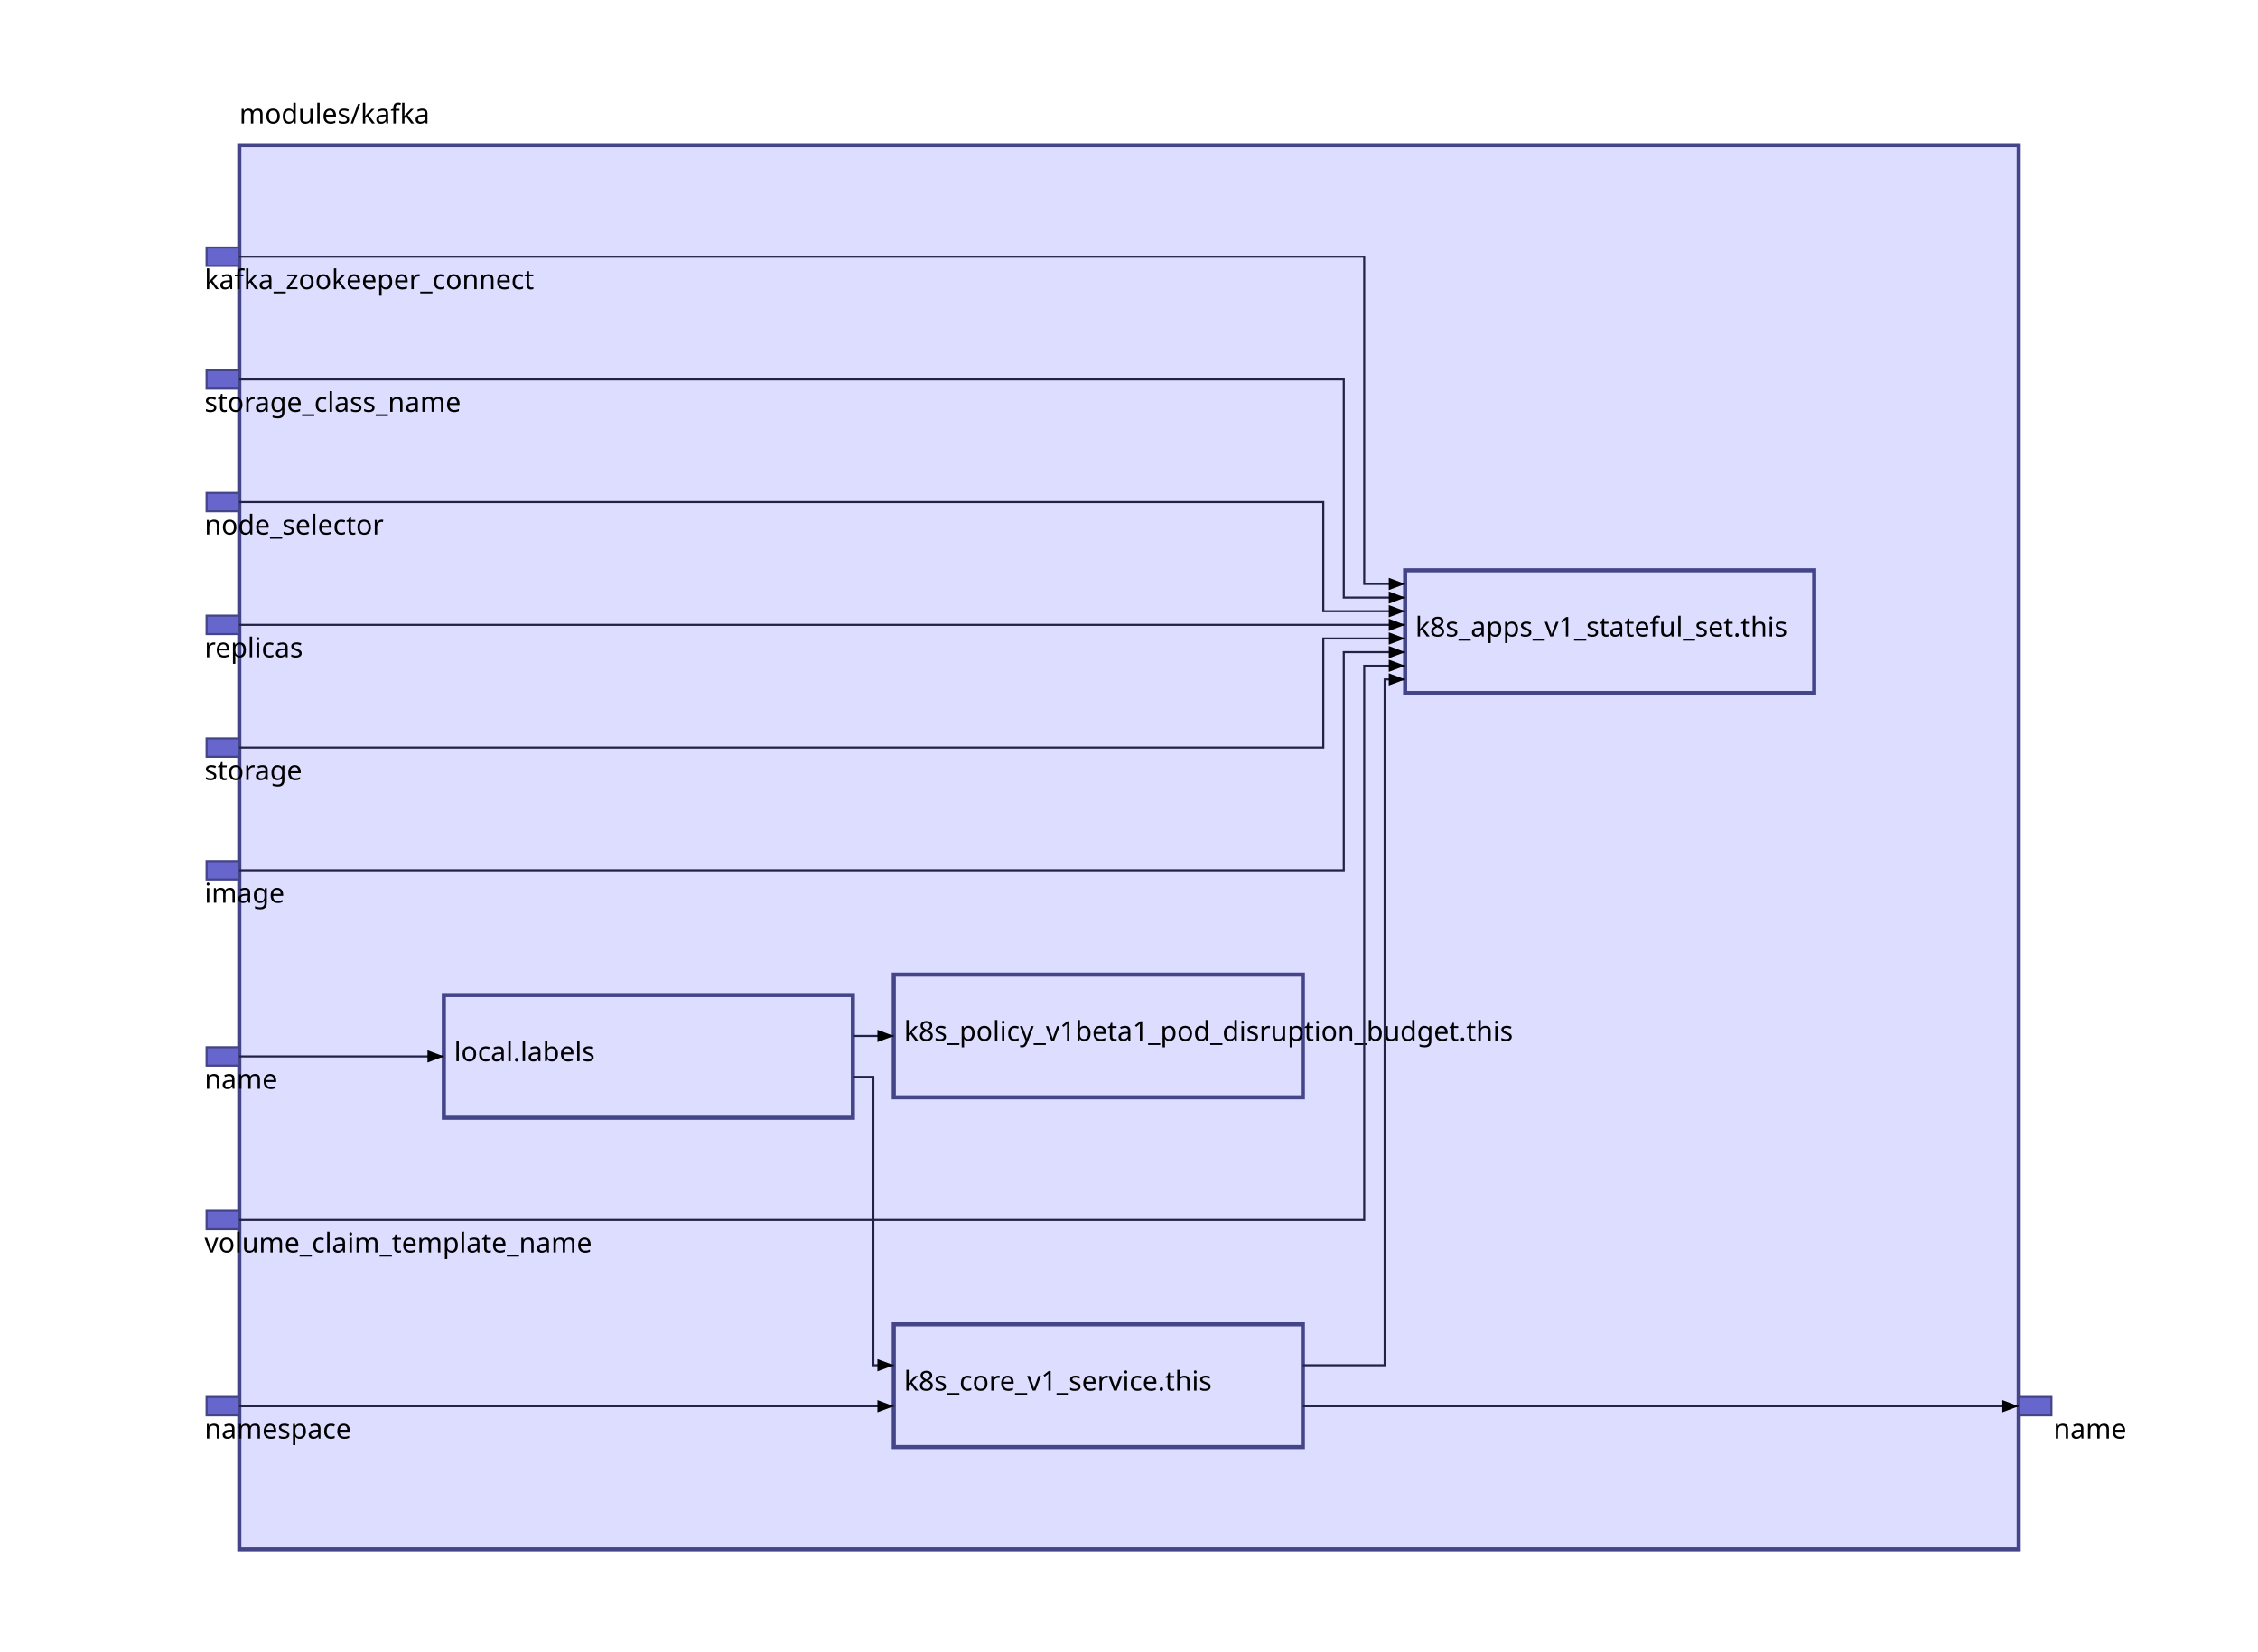
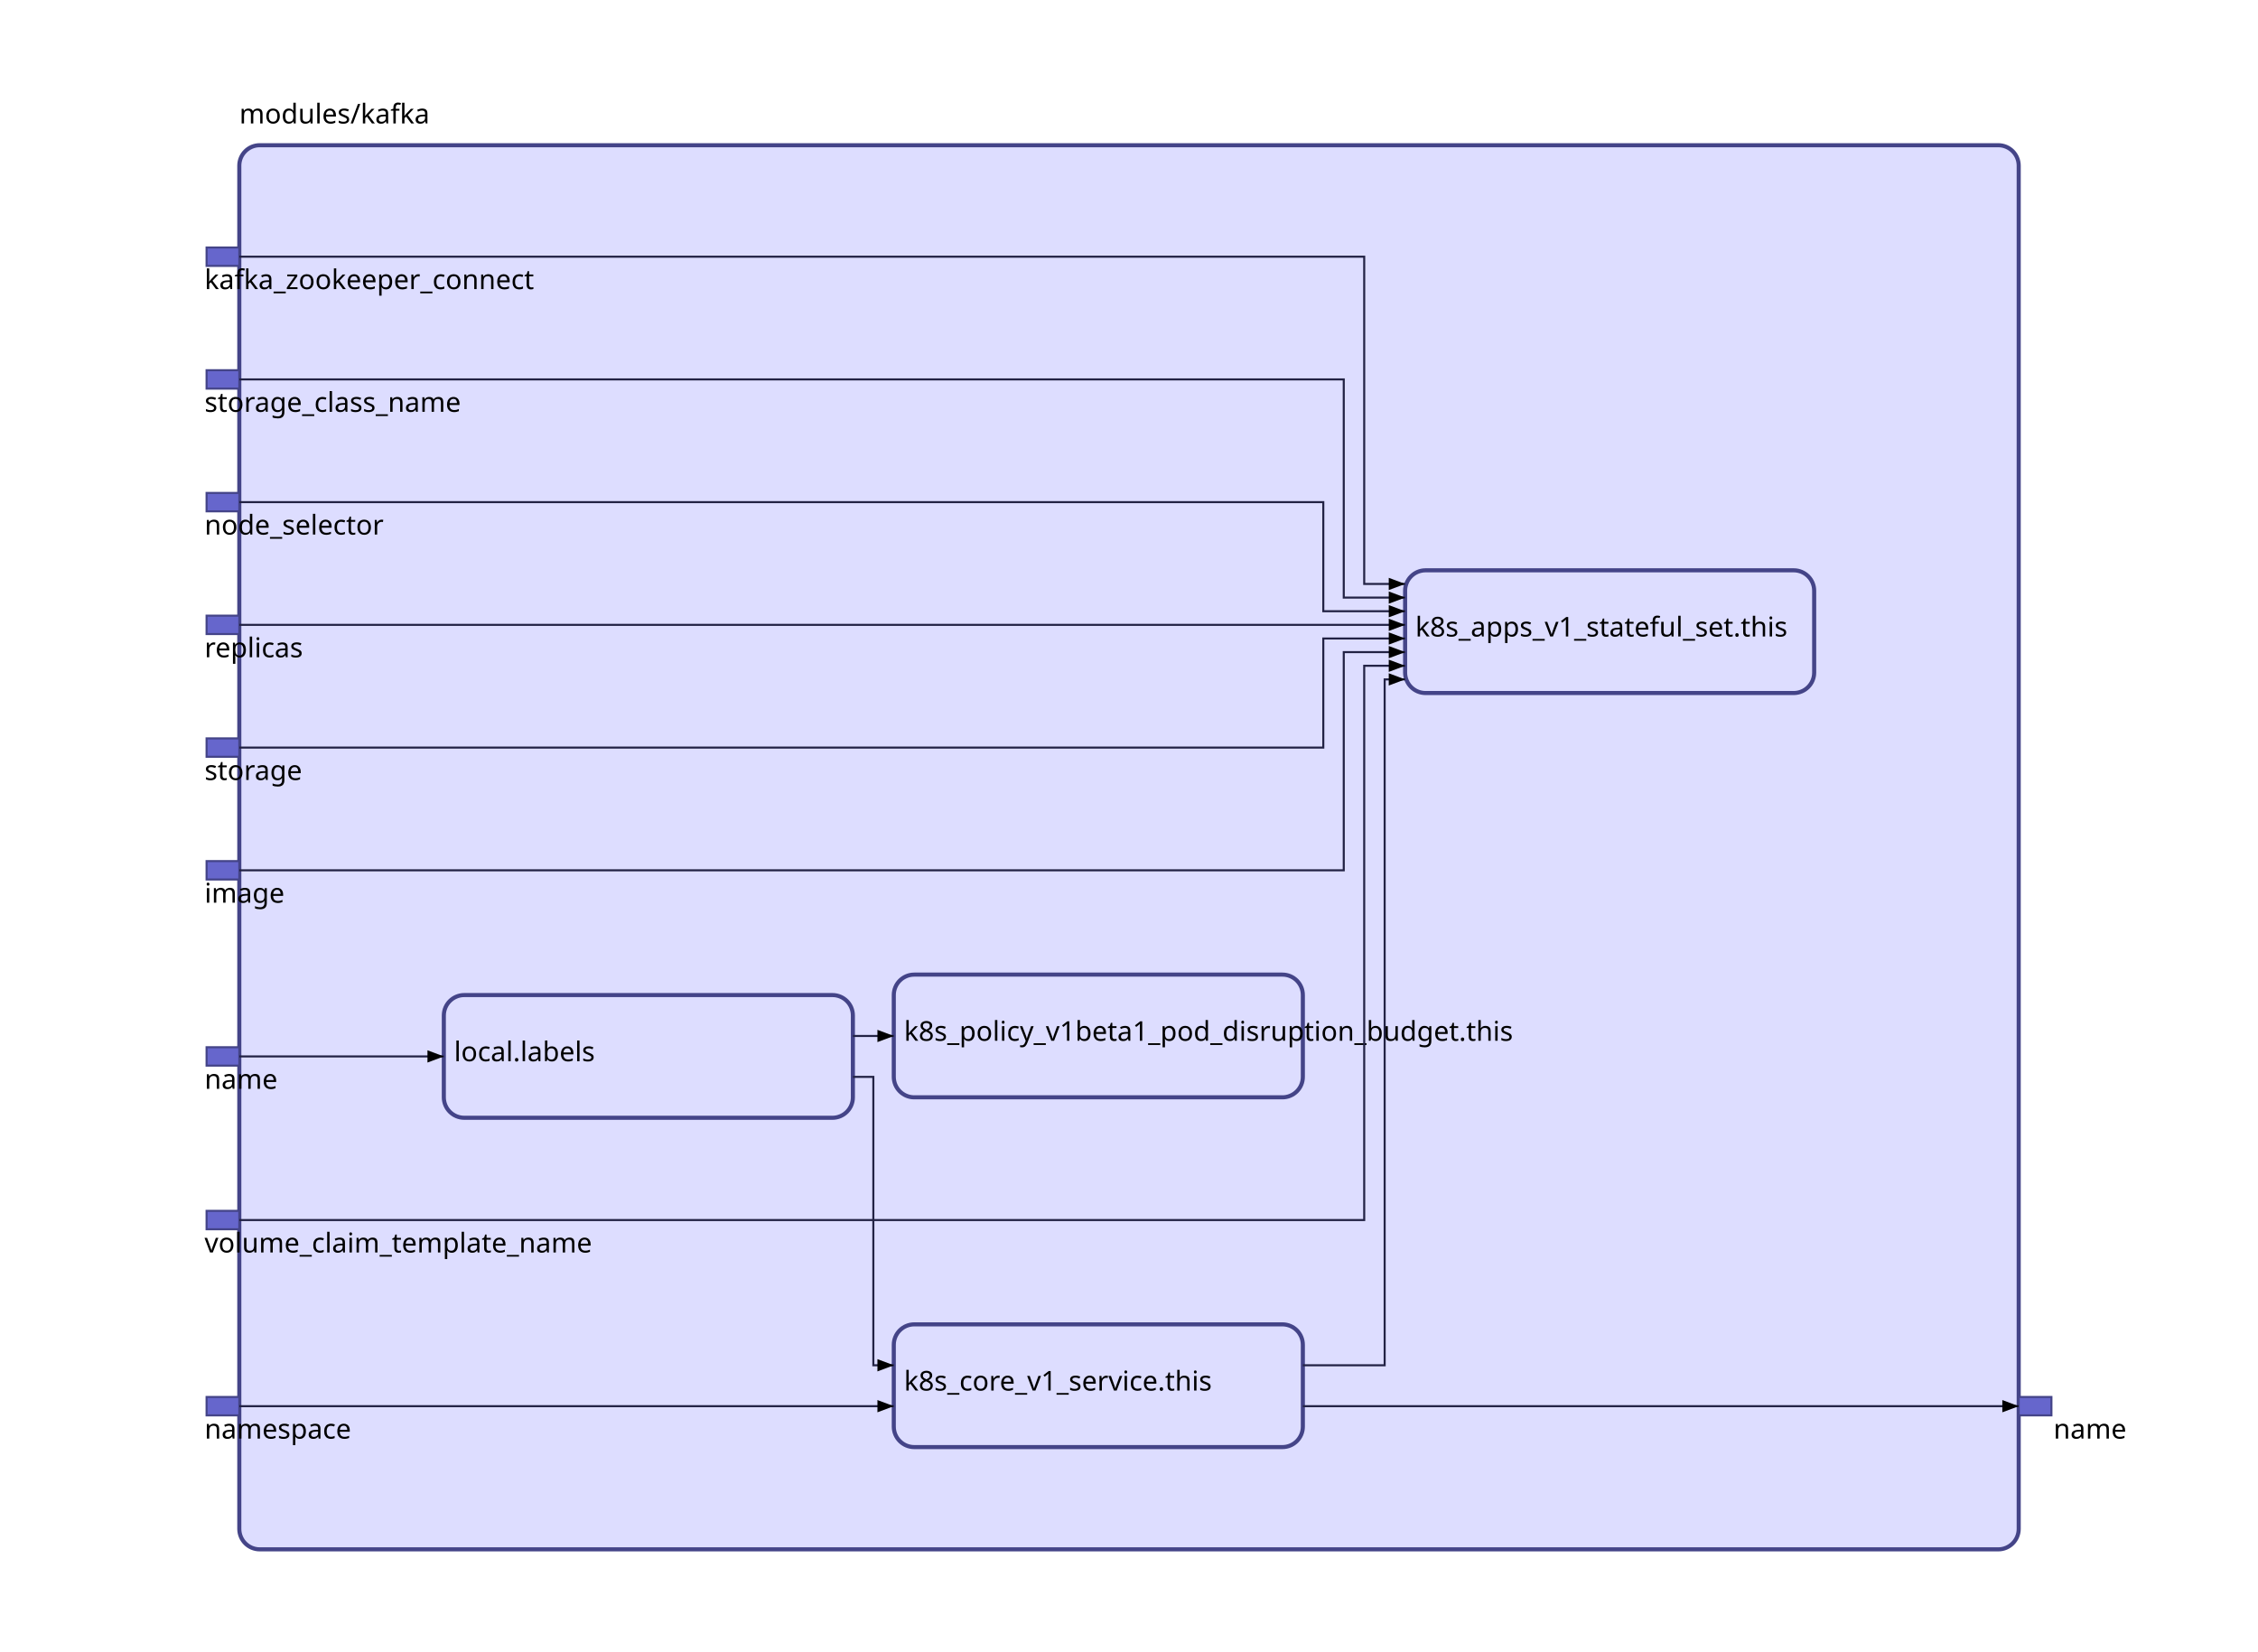
<svg xmlns="http://www.w3.org/2000/svg" id="sprotty_1" class="sprotty-graph sprotty" tabindex="1002" viewBox="0 0 1104 807.5">
  <style>.elknode {
    stroke: #448;
    stroke-width: 2;
    fill: #ddf;
}

.elkport {
    stroke: #448;
    stroke-width: 1;
    fill: #66c;
}

.elkedge {
    fill: none;
    stroke: #224;
    stroke-width: 1;
}

.elkedge.arrow {
    fill: #336;
}

.elklabel {
    stroke-width: 0;
    stroke: #000;
    fill: #000;
    font-family: sans-serif;
    font-size: 10pt;
    dominant-baseline: hanging;
}

.elkjunction {
    stroke: none;
    fill: #224;
}

.selected &gt; rect {
    stroke-width: 3;
}

.mouseover {
    stroke: #88f;
}
/*
 * Copyright (C) 2017 TypeFox and others.
 *
 * Licensed under the Apache License, Version 2.0 (the "License"); you may not use this file except in compliance with the License.
 * You may obtain a copy of the License at http://www.apache.org/licenses/LICENSE-2.0
 */

.sprotty {
    padding: 0px;
    font-family: "Helvetica Neue", Helvetica, Arial, sans-serif;
}

.sprotty-hidden {
    display: block;
    position: absolute;
    width: 0px;
    height: 0px;
}

.sprotty-popup {
    font-family: "Helvetica Neue", Helvetica, Arial, sans-serif;
    position: absolute;
    background: white;
    border-radius: 5px;
    border: 1px solid;
    max-width: 400px;
    min-width: 100px;
}

.sprotty-popup &gt; div {
    margin: 10px;
}

.sprotty-popup-closed {
    display: none;
}
</style>
  <g transform="scale(1) translate(0,0)">
    <g id="sprotty_3" transform="translate(117, 71)" opacity="1">
-       <rect class="elknode" x="0" y="0" width="870" height="686.5" />
+       <rect class="elknode" x="0" y="0" rx="10" width="870" height="686.5" />
      <g id="sprotty_5" transform="translate(570, 207.8333)" opacity="1">
-         <rect class="elknode" x="0" y="0" width="200" height="60" />
+         <rect class="elknode" x="0" y="0" rx="10" width="200" height="60" />
        <text id="sprotty_6" class="elklabel" transform="translate(5, 22) translate(0, 0)" opacity="1">k8s_apps_v1_stateful_set.this</text>
      </g>
      <g id="sprotty_7" transform="translate(320, 576.5)" opacity="1">
-         <rect class="elknode" x="0" y="0" width="200" height="60" />
+         <rect class="elknode" x="0" y="0" rx="10" width="200" height="60" />
        <text id="sprotty_8" class="elklabel" transform="translate(5, 22) translate(0, 0)" opacity="1">k8s_core_v1_service.this</text>
      </g>
      <g id="sprotty_9" transform="translate(320, 405.5)" opacity="1">
-         <rect class="elknode" x="0" y="0" width="200" height="60" />
+         <rect class="elknode" x="0" y="0" rx="10" width="200" height="60" />
        <text id="sprotty_10" class="elklabel" transform="translate(5, 22) translate(0, 0)" opacity="1">k8s_policy_v1beta1_pod_disruption_budget.this</text>
      </g>
      <g id="sprotty_33" transform="translate(100, 415.5)" opacity="1">
-         <rect class="elknode" x="0" y="0" width="200" height="60" />
+         <rect class="elknode" x="0" y="0" rx="10" width="200" height="60" />
        <text id="sprotty_34" class="elklabel" transform="translate(5, 22) translate(0, 0)" opacity="1">local.labels</text>
      </g>
      <g id="sprotty_12" transform="translate(-16, 350)" opacity="1">
        <rect class="elkport" x="0" y="0" width="16" height="9" />
        <text id="sprotty_13" class="elklabel" transform="translate(-1, 10) translate(0, 0)" opacity="1">image</text>
      </g>
      <g id="sprotty_15" transform="translate(-16, 50)" opacity="1">
        <rect class="elkport" x="0" y="0" width="16" height="9" />
        <text id="sprotty_16" class="elklabel" transform="translate(-1, 10) translate(0, 0)" opacity="1">kafka_zookeeper_connect</text>
      </g>
      <g id="sprotty_18" transform="translate(-16, 170)" opacity="1">
        <rect class="elkport" x="0" y="0" width="16" height="9" />
        <text id="sprotty_19" class="elklabel" transform="translate(-1, 10) translate(0, 0)" opacity="1">node_selector</text>
      </g>
      <g id="sprotty_21" transform="translate(-16, 230)" opacity="1">
        <rect class="elkport" x="0" y="0" width="16" height="9" />
        <text id="sprotty_22" class="elklabel" transform="translate(-1, 10) translate(0, 0)" opacity="1">replicas</text>
      </g>
      <g id="sprotty_24" transform="translate(-16, 290)" opacity="1">
        <rect class="elkport" x="0" y="0" width="16" height="9" />
        <text id="sprotty_25" class="elklabel" transform="translate(-1, 10) translate(0, 0)" opacity="1">storage</text>
      </g>
      <g id="sprotty_27" transform="translate(-16, 110)" opacity="1">
        <rect class="elkport" x="0" y="0" width="16" height="9" />
        <text id="sprotty_28" class="elklabel" transform="translate(-1, 10) translate(0, 0)" opacity="1">storage_class_name</text>
      </g>
      <g id="sprotty_30" transform="translate(-16, 521)" opacity="1">
        <rect class="elkport" x="0" y="0" width="16" height="9" />
        <text id="sprotty_31" class="elklabel" transform="translate(-1, 10) translate(0, 0)" opacity="1">volume_claim_template_name</text>
      </g>
      <g id="sprotty_36" transform="translate(-16, 612)" opacity="1">
        <rect class="elkport" x="0" y="0" width="16" height="9" />
        <text id="sprotty_37" class="elklabel" transform="translate(-1, 10) translate(0, 0)" opacity="1">namespace</text>
      </g>
      <g id="sprotty_40" transform="translate(-16, 441)" opacity="1">
        <rect class="elkport" x="0" y="0" width="16" height="9" />
        <text id="sprotty_41" class="elklabel" transform="translate(-1, 10) translate(0, 0)" opacity="1">name</text>
      </g>
      <g id="sprotty_43" transform="translate(870, 612)" opacity="1">
        <rect class="elkport" x="0" y="0" width="16" height="9" />
        <text id="sprotty_44" class="elklabel" transform="translate(17, 10) translate(0, 0)" opacity="1">name</text>
      </g>
      <text id="sprotty_4" class="elklabel" transform="translate(0, -21) translate(0, 0)" opacity="1">modules/kafka</text>
      <g id="sprotty_11" class="sprotty-edge" opacity="1">
        <path class="elkedge" d="M 520,596.5 L 560,596.5 L 560,261.167 L 570,261.167" />
        <path class="edge arrow" d="M 0,0 L 8,-3 L 8,3 Z" transform="rotate(180 570 261.1667) translate(570 261.1667)" />
      </g>
      <g id="sprotty_14" class="sprotty-edge" opacity="1">
        <path class="elkedge" d="M 0,354.5 L 540,354.5 L 540,247.833 L 570,247.833" />
        <path class="edge arrow" d="M 0,0 L 8,-3 L 8,3 Z" transform="rotate(180 570 247.8333) translate(570 247.8333)" />
      </g>
      <g id="sprotty_17" class="sprotty-edge" opacity="1">
        <path class="elkedge" d="M 0,54.5 L 550,54.5 L 550,214.5 L 570,214.5" />
        <path class="edge arrow" d="M 0,0 L 8,-3 L 8,3 Z" transform="rotate(180 570 214.5) translate(570 214.5)" />
      </g>
      <g id="sprotty_20" class="sprotty-edge" opacity="1">
        <path class="elkedge" d="M 0,174.5 L 530,174.5 L 530,227.833 L 570,227.833" />
        <path class="edge arrow" d="M 0,0 L 8,-3 L 8,3 Z" transform="rotate(180 570 227.8333) translate(570 227.8333)" />
      </g>
      <g id="sprotty_23" class="sprotty-edge" opacity="1">
        <path class="elkedge" d="M 0,234.5 L 570,234.5" />
        <path class="edge arrow" d="M 0,0 L 8,-3 L 8,3 Z" transform="rotate(180 570 234.5) translate(570 234.5)" />
      </g>
      <g id="sprotty_26" class="sprotty-edge" opacity="1">
        <path class="elkedge" d="M 0,294.5 L 530,294.5 L 530,241.167 L 570,241.167" />
        <path class="edge arrow" d="M 0,0 L 8,-3 L 8,3 Z" transform="rotate(180 570 241.1667) translate(570 241.1667)" />
      </g>
      <g id="sprotty_29" class="sprotty-edge" opacity="1">
        <path class="elkedge" d="M 0,114.5 L 540,114.5 L 540,221.167 L 570,221.167" />
        <path class="edge arrow" d="M 0,0 L 8,-3 L 8,3 Z" transform="rotate(180 570 221.1667) translate(570 221.1667)" />
      </g>
      <g id="sprotty_32" class="sprotty-edge" opacity="1">
        <path class="elkedge" d="M 0,525.5 L 550,525.5 L 550,254.5 L 570,254.5" />
        <path class="edge arrow" d="M 0,0 L 8,-3 L 8,3 Z" transform="rotate(180 570 254.5) translate(570 254.5)" />
      </g>
      <g id="sprotty_35" class="sprotty-edge" opacity="1">
        <path class="elkedge" d="M 300,455.5 L 310,455.5 L 310,596.5 L 320,596.5" />
        <path class="edge arrow" d="M 0,0 L 8,-3 L 8,3 Z" transform="rotate(180 320 596.5) translate(320 596.5)" />
      </g>
      <g id="sprotty_38" class="sprotty-edge" opacity="1">
        <path class="elkedge" d="M 0,616.5 L 320,616.5" />
        <path class="edge arrow" d="M 0,0 L 8,-3 L 8,3 Z" transform="rotate(180 320 616.5) translate(320 616.5)" />
      </g>
      <g id="sprotty_39" class="sprotty-edge" opacity="1">
        <path class="elkedge" d="M 300,435.5 L 320,435.5" />
        <path class="edge arrow" d="M 0,0 L 8,-3 L 8,3 Z" transform="rotate(180 320 435.5) translate(320 435.5)" />
      </g>
      <g id="sprotty_42" class="sprotty-edge" opacity="1">
        <path class="elkedge" d="M 0,445.5 L 100,445.5" />
        <path class="edge arrow" d="M 0,0 L 8,-3 L 8,3 Z" transform="rotate(180 100 445.5) translate(100 445.5)" />
      </g>
      <g id="sprotty_45" class="sprotty-edge" opacity="1">
        <path class="elkedge" d="M 520,616.5 L 870,616.5" />
        <path class="edge arrow" d="M 0,0 L 8,-3 L 8,3 Z" transform="rotate(180 870 616.5) translate(870 616.5)" />
      </g>
    </g>
  </g>
</svg>
